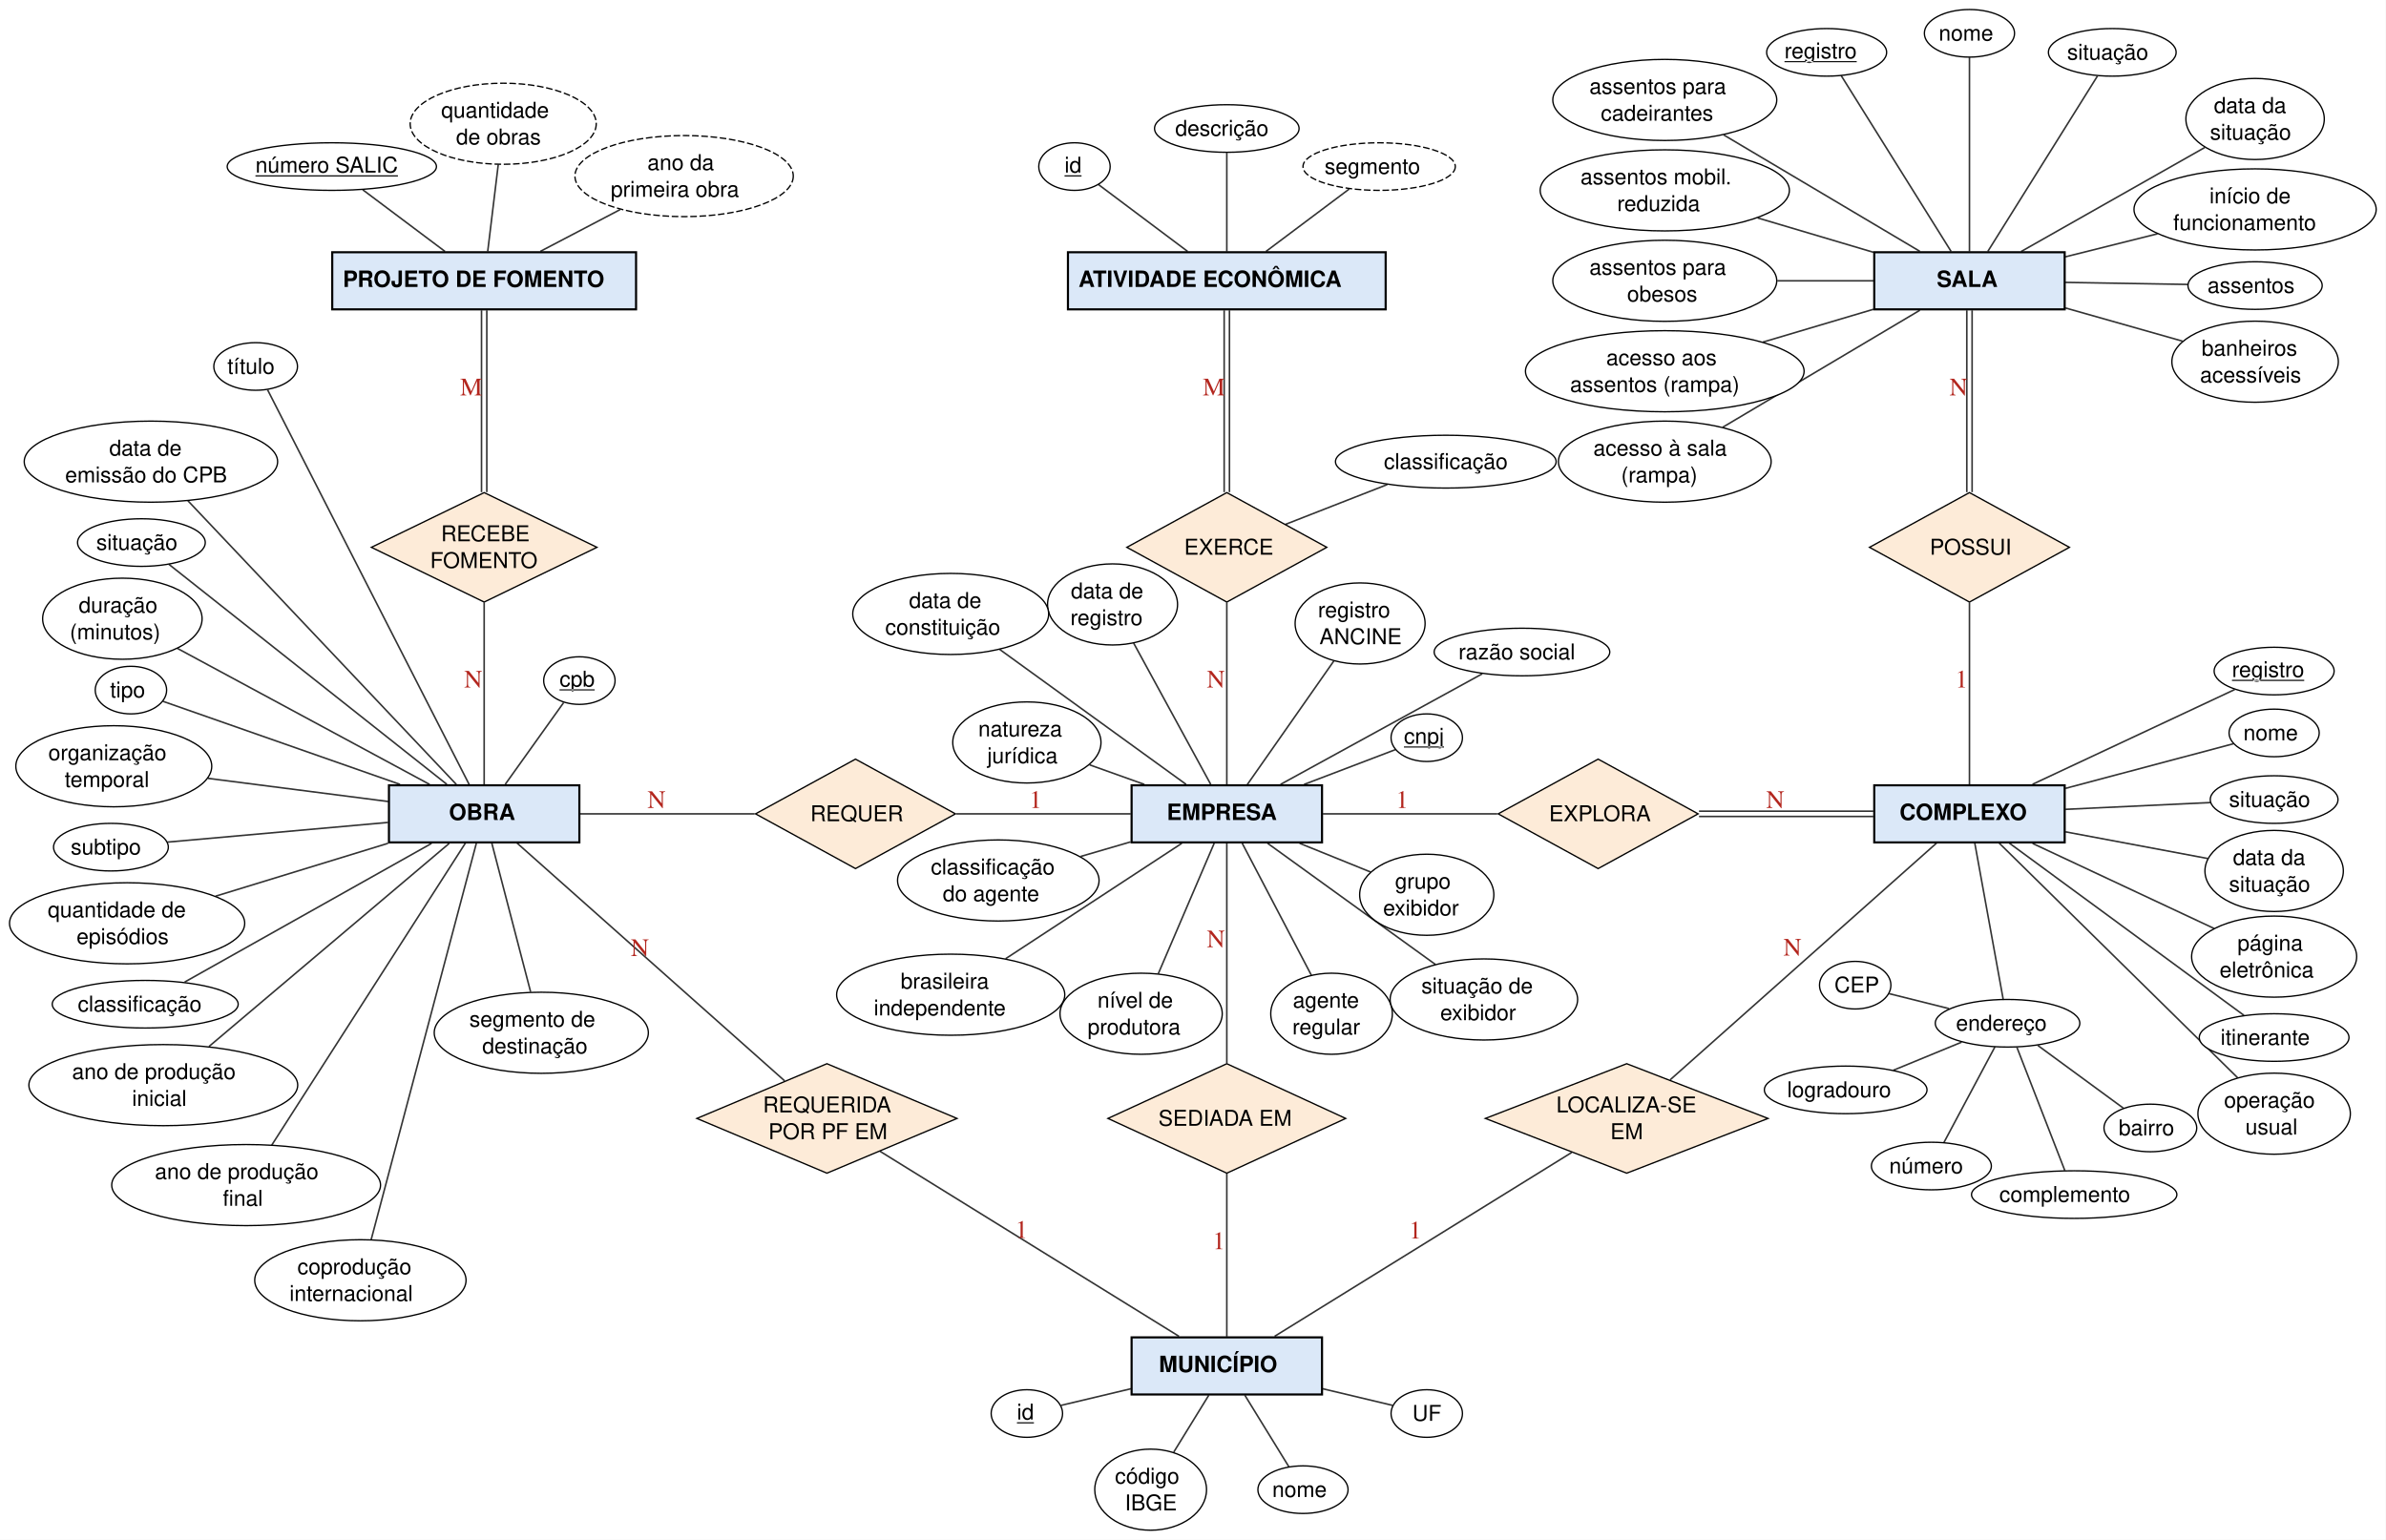
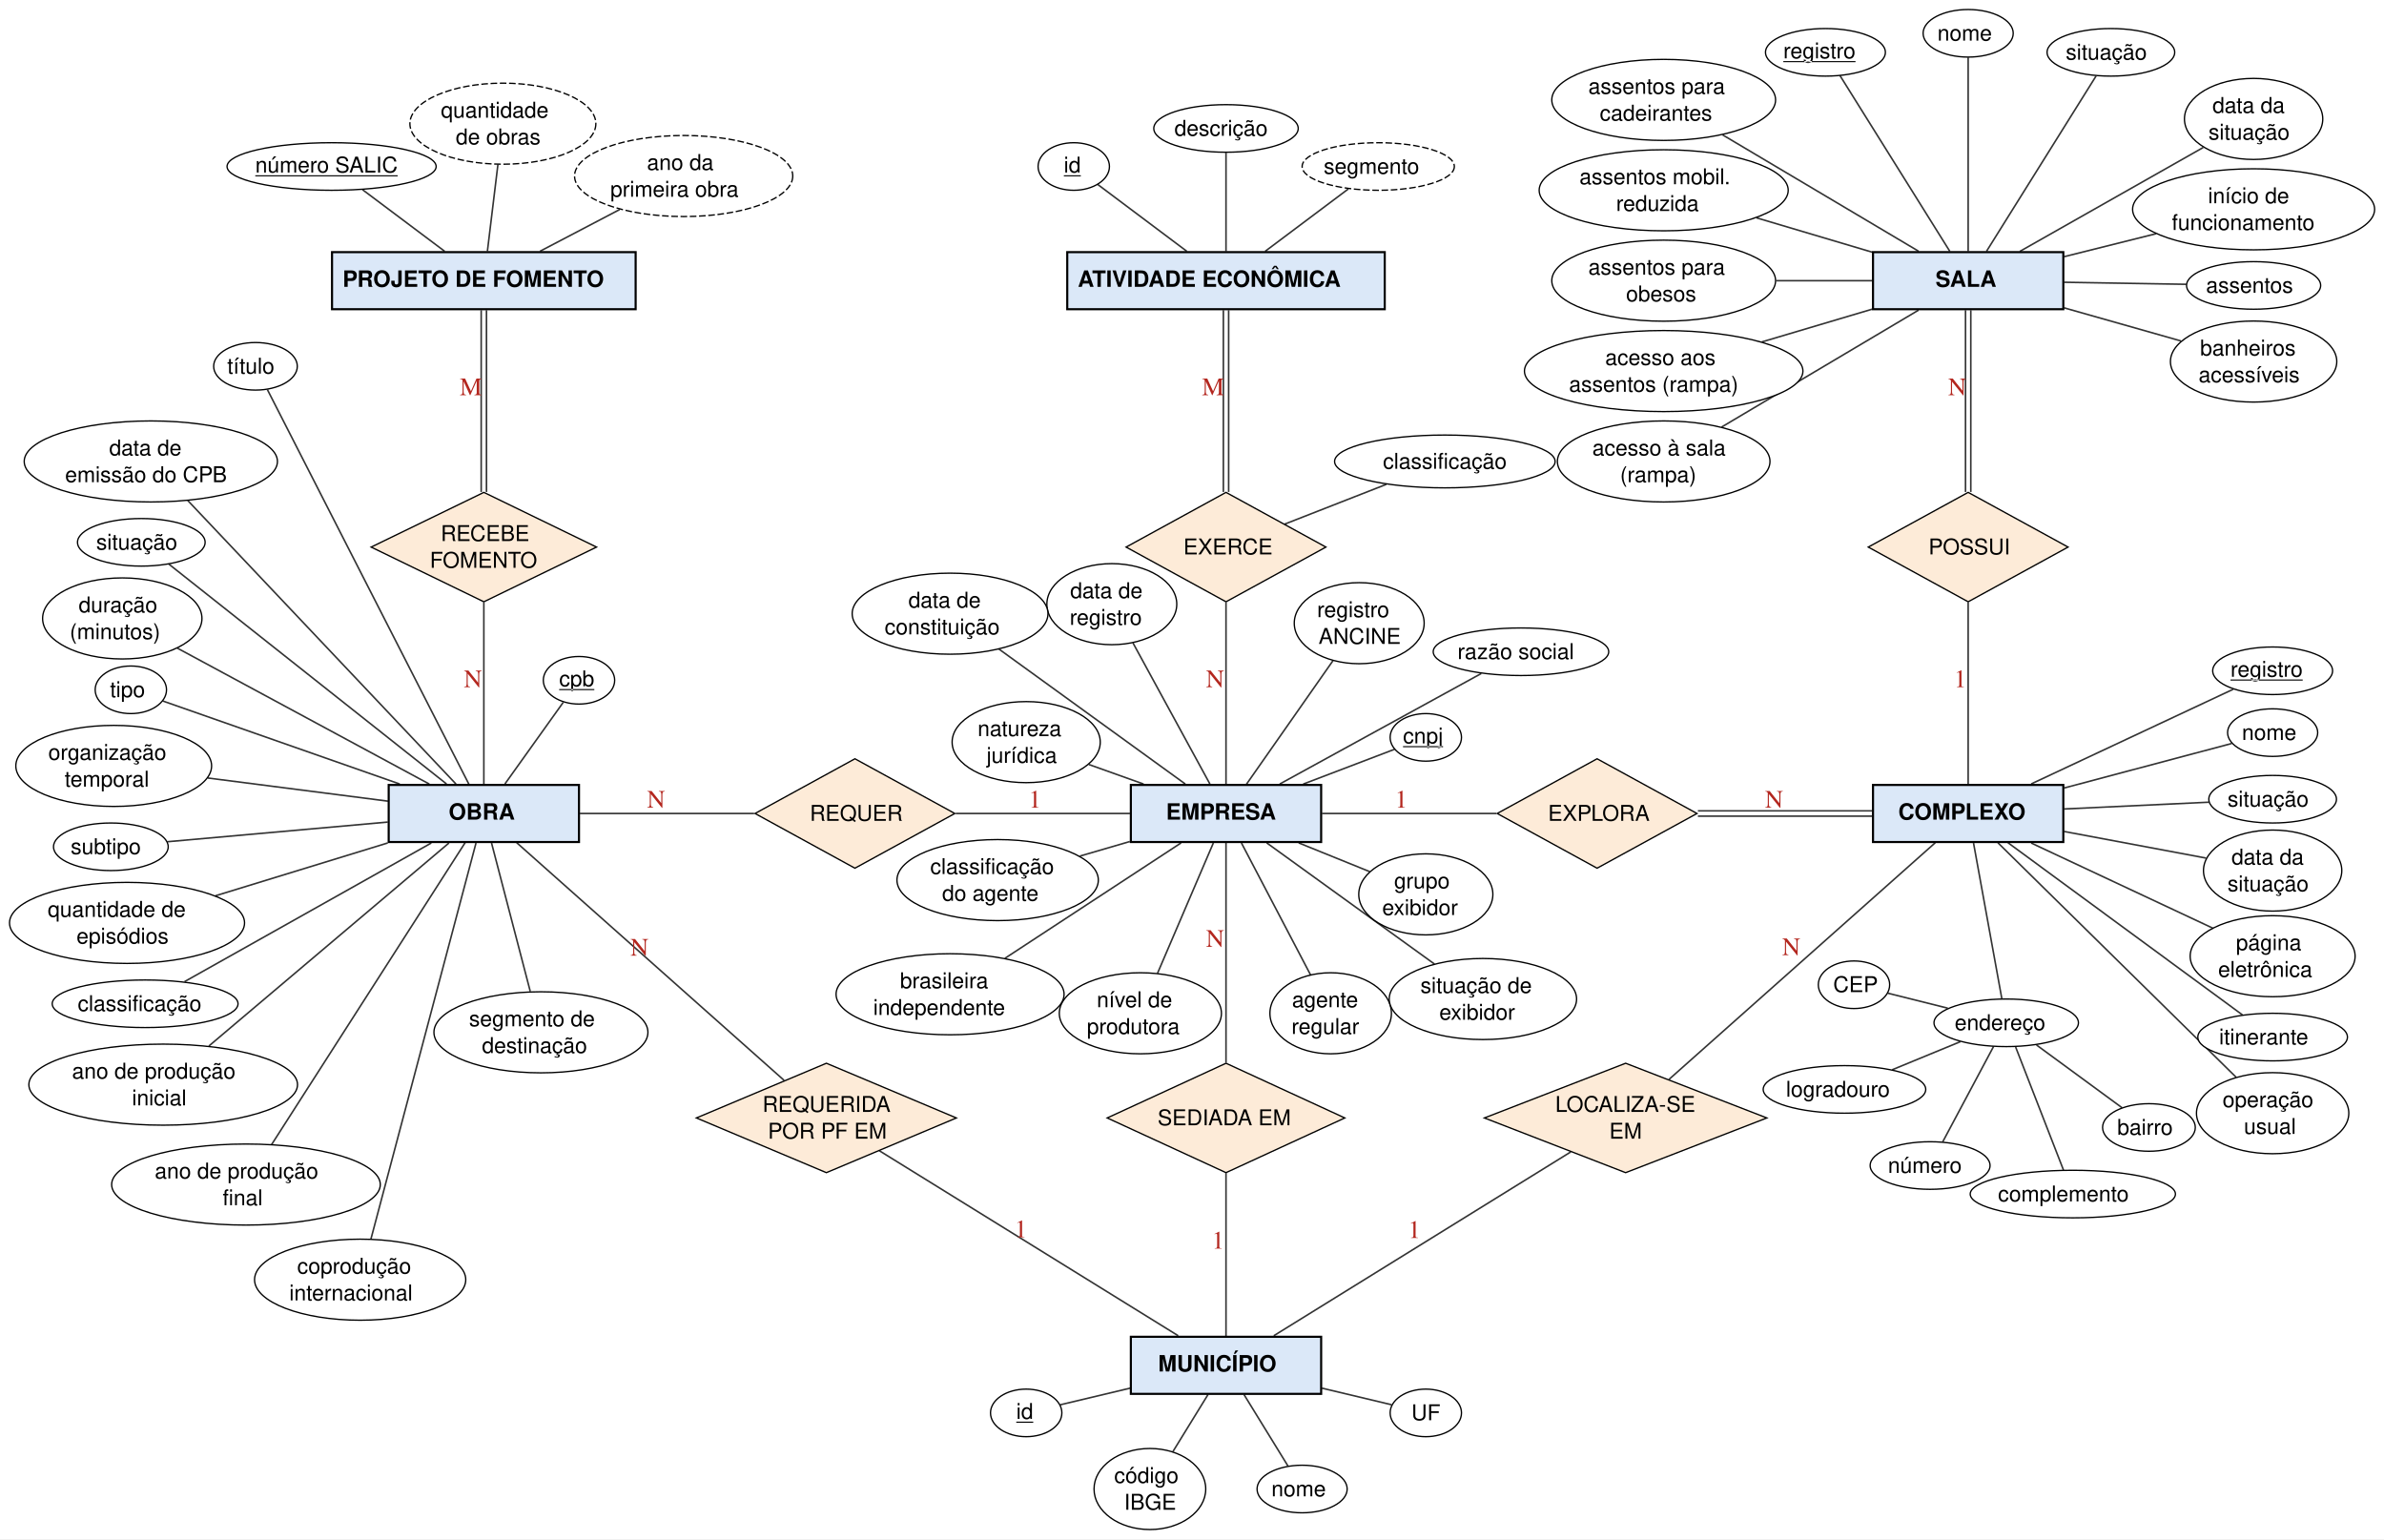
- <svg xmlns="http://www.w3.org/2000/svg" width="3759pt" height="2426pt" viewBox="0.00 0.00 3759.00 2426.00">
-   <g id="graph0" class="graph" transform="scale(2.08333 2.08333) rotate(0) translate(7.2 1157.47)">
+ <svg xmlns="http://www.w3.org/2000/svg" width="1804pt" height="1165pt" viewBox="0.00 0.00 1804.00 1165.00">
+   <g id="graph0" class="graph" transform="scale(1 1) rotate(0) translate(7.2 1157.47)">
    <polygon fill="white" stroke="none" points="-7.2,7.2 -7.2,-1157.47 1796.9,-1157.47 1796.9,7.2 -7.2,7.2" />
    <g id="edge2" class="edge">
      <path fill="none" stroke="#333333" stroke-width="1.2" d="M431.6,-541.87C472.07,-541.87 522.4,-541.87 563.43,-541.87" />
      <text xml:space="preserve" text-anchor="middle" x="489.27" y="-546.32" font-family="Times,serif" font-size="19.00" fill="#b3261e">N</text>
    </g>
    <g id="edge5" class="edge">
      <path fill="none" stroke="#333333" stroke-width="1.2" d="M358.93,-564.22C358.93,-597.33 358.93,-660.01 358.93,-701.77" />
      <text xml:space="preserve" text-anchor="middle" x="350.68" y="-637.44" font-family="Times,serif" font-size="19.00" fill="#b3261e">N</text>
    </g>
    <g id="edge15" class="edge">
      <path fill="none" stroke="#333333" stroke-width="1.2" d="M383.78,-519.78C431.04,-477.77 533.82,-386.42 586.14,-339.91" />
      <text xml:space="preserve" text-anchor="middle" x="476.71" y="-434.3" font-family="Times,serif" font-size="19.00" fill="#b3261e">N</text>
    </g>
    <g id="edge18" class="edge">
      <path fill="none" stroke="#333333" stroke-width="1.2" d="M374.9,-564.25C388.25,-582.92 406.96,-609.13 419.02,-626" />
    </g>
    <g id="edge19" class="edge">
      <path fill="none" stroke="#333333" stroke-width="1.2" d="M347.59,-564.08C315.45,-627.01 224.21,-805.68 195.14,-862.62" />
    </g>
    <g id="edge20" class="edge">
      <path fill="none" stroke="#333333" stroke-width="1.2" d="M337.87,-564.13C292.57,-612.02 185.81,-724.88 134.89,-778.71" />
    </g>
    <g id="edge21" class="edge">
      <path fill="none" stroke="#333333" stroke-width="1.2" d="M330.69,-564.22C278.21,-605.77 166.76,-694.01 120.51,-730.62" />
    </g>
    <g id="edge22" class="edge">
      <path fill="none" stroke="#333333" stroke-width="1.2" d="M317.67,-564.13C266.17,-591.92 178.58,-639.17 126.92,-667.04" />
    </g>
    <g id="edge23" class="edge">
      <path fill="none" stroke="#333333" stroke-width="1.2" d="M295.28,-564.17C237.72,-584.34 156.04,-612.97 115.93,-627.02" />
    </g>
    <g id="edge24" class="edge">
      <path fill="none" stroke="#333333" stroke-width="1.2" d="M286.43,-551.19C244.45,-556.59 191.83,-563.35 150.06,-568.72" />
    </g>
    <g id="edge25" class="edge">
      <path fill="none" stroke="#333333" stroke-width="1.2" d="M286.24,-535.38C233.32,-530.66 163.46,-524.42 119.29,-520.48" />
    </g>
    <g id="edge26" class="edge">
      <path fill="none" stroke="#333333" stroke-width="1.2" d="M286.22,-519.58C245.61,-507.12 195.36,-491.72 155.75,-479.57" />
    </g>
    <g id="edge27" class="edge">
      <path fill="none" stroke="#333333" stroke-width="1.2" d="M319.16,-519.53C267.55,-490.54 178.66,-440.6 132.46,-414.64" />
    </g>
    <g id="edge28" class="edge">
      <path fill="none" stroke="#333333" stroke-width="1.2" d="M332.5,-519.52C288.4,-482.23 199.85,-407.34 150.86,-365.91" />
    </g>
    <g id="edge29" class="edge">
      <path fill="none" stroke="#333333" stroke-width="1.2" d="M344.8,-519.84C312.81,-469.93 234.78,-348.2 198.31,-291.31" />
    </g>
    <g id="edge30" class="edge">
      <path fill="none" stroke="#333333" stroke-width="1.2" d="M353,-519.54C336.84,-458.65 292.01,-289.65 273.49,-219.85" />
    </g>
    <g id="edge31" class="edge">
      <path fill="none" stroke="#333333" stroke-width="1.2" d="M364.75,-519.54C372.31,-490.58 385.52,-439.93 394.04,-407.26" />
    </g>
    <g id="edge1" class="edge">
      <path fill="none" stroke="#333333" stroke-width="1.2" d="M847.85,-541.87C807.39,-541.87 757.05,-541.87 716.02,-541.87" />
      <text xml:space="preserve" text-anchor="middle" x="775.94" y="-546.32" font-family="Times,serif" font-size="19.00" fill="#b3261e">1</text>
    </g>
    <g id="edge3" class="edge">
      <path fill="none" stroke="#333333" stroke-width="1.2" d="M920.53,-564.22C920.53,-597.33 920.53,-660.01 920.53,-701.77" />
      <text xml:space="preserve" text-anchor="middle" x="912.28" y="-637.44" font-family="Times,serif" font-size="19.00" fill="#b3261e">N</text>
    </g>
    <g id="edge7" class="edge">
      <path fill="none" stroke="#333333" stroke-width="1.2" d="M993.2,-541.87C1033.67,-541.87 1084,-541.87 1125.03,-541.87" />
      <text xml:space="preserve" text-anchor="middle" x="1053.12" y="-546.32" font-family="Times,serif" font-size="19.00" fill="#b3261e">1</text>
    </g>
    <g id="edge11" class="edge">
      <path fill="none" stroke="#333333" stroke-width="1.2" d="M920.53,-519.78C920.53,-481.49 920.53,-402.19 920.53,-353.24" />
      <text xml:space="preserve" text-anchor="middle" x="912.28" y="-440.96" font-family="Times,serif" font-size="19.00" fill="#b3261e">N</text>
    </g>
    <g id="edge32" class="edge">
      <path fill="none" stroke="#333333" stroke-width="1.2" d="M978.98,-564.14C1003.08,-573.32 1029.64,-583.44 1048.13,-590.49" />
    </g>
    <g id="edge33" class="edge">
      <path fill="none" stroke="#333333" stroke-width="1.2" d="M961.2,-564.18C1005.21,-588.32 1074.35,-626.23 1113.69,-647.8" />
    </g>
    <g id="edge34" class="edge">
      <path fill="none" stroke="#333333" stroke-width="1.2" d="M936.05,-564.06C953.62,-589.15 982.26,-630.06 1001.44,-657.47" />
    </g>
    <g id="edge35" class="edge">
      <path fill="none" stroke="#333333" stroke-width="1.2" d="M908.33,-564.23C893.07,-592.2 866.91,-640.17 850.08,-671.03" />
    </g>
    <g id="edge36" class="edge">
      <path fill="none" stroke="#333333" stroke-width="1.2" d="M889.72,-564.18C852.17,-591.37 788.78,-637.28 748.65,-666.33" />
    </g>
    <g id="edge37" class="edge">
      <path fill="none" stroke="#333333" stroke-width="1.2" d="M858.15,-564.15C844.32,-569.09 829.89,-574.25 816.77,-578.93" />
    </g>
    <g id="edge38" class="edge">
      <path fill="none" stroke="#333333" stroke-width="1.2" d="M847.74,-520.65C835.2,-516.99 822.26,-513.21 810.03,-509.65" />
    </g>
    <g id="edge39" class="edge">
      <path fill="none" stroke="#333333" stroke-width="1.2" d="M886.51,-519.59C850.11,-495.74 792.34,-457.89 753.28,-432.3" />
    </g>
    <g id="edge40" class="edge">
      <path fill="none" stroke="#333333" stroke-width="1.2" d="M910.96,-519.56C899.77,-493.44 881.17,-450.05 868.69,-420.91" />
    </g>
    <g id="edge41" class="edge">
      <path fill="none" stroke="#333333" stroke-width="1.2" d="M932.21,-519.56C946.07,-493.11 969.2,-448.95 984.46,-419.82" />
    </g>
    <g id="edge42" class="edge">
      <path fill="none" stroke="#333333" stroke-width="1.2" d="M951.33,-519.63C985.8,-494.73 1041.62,-454.42 1078.3,-427.92" />
    </g>
    <g id="edge43" class="edge">
      <path fill="none" stroke="#333333" stroke-width="1.2" d="M975.54,-519.61C993.27,-512.43 1012.64,-504.59 1029.32,-497.84" />
    </g>
    <g id="edge8" class="edge">
      <path fill="none" stroke="#333333" stroke-width="1.2" d="M1409.45,-543.87C1368.99,-543.87 1318.65,-543.87 1277.62,-543.87" />
      <path fill="none" stroke="none" stroke-width="1.2" d="M1409.45,-541.87C1368.99,-541.87 1318.65,-541.87 1277.62,-541.87" />
      <path fill="none" stroke="#333333" stroke-width="1.2" d="M1409.45,-539.87C1368.99,-539.87 1318.65,-539.87 1277.62,-539.87" />
      <text xml:space="preserve" text-anchor="middle" x="1335.29" y="-546.32" font-family="Times,serif" font-size="19.00" fill="#b3261e">N</text>
    </g>
    <g id="edge9" class="edge">
      <path fill="none" stroke="#333333" stroke-width="1.2" d="M1482.13,-564.22C1482.13,-597.33 1482.13,-660.01 1482.13,-701.77" />
      <text xml:space="preserve" text-anchor="middle" x="1476.13" y="-637.44" font-family="Times,serif" font-size="19.00" fill="#b3261e">1</text>
    </g>
    <g id="edge13" class="edge">
      <path fill="none" stroke="#333333" stroke-width="1.2" d="M1457.27,-519.78C1410.26,-478 1308.33,-387.39 1255.76,-340.66" />
      <text xml:space="preserve" text-anchor="middle" x="1348.27" y="-434.67" font-family="Times,serif" font-size="19.00" fill="#b3261e">N</text>
    </g>
    <g id="edge44" class="edge">
      <path fill="none" stroke="#333333" stroke-width="1.2" d="M1529.86,-564.25C1575.87,-585.81 1644.02,-617.76 1682.76,-635.92" />
    </g>
    <g id="edge45" class="edge">
      <path fill="none" stroke="#333333" stroke-width="1.2" d="M1554.71,-561.15C1597.45,-572.51 1649.29,-586.28 1681.6,-594.86" />
    </g>
    <g id="edge46" class="edge">
      <path fill="none" stroke="#333333" stroke-width="1.2" d="M1554.71,-545.28C1590.46,-546.95 1632.57,-548.93 1664.3,-550.41" />
    </g>
    <g id="edge47" class="edge">
      <path fill="none" stroke="#333333" stroke-width="1.2" d="M1554.71,-528.26C1589.66,-521.71 1630.71,-514.01 1662.18,-508.11" />
    </g>
    <g id="edge48" class="edge">
      <path fill="none" stroke="#333333" stroke-width="1.2" d="M1529.86,-519.5C1570.2,-500.59 1627.57,-473.7 1667.2,-455.12" />
    </g>
    <g id="edge49" class="edge">
      <path fill="none" stroke="#333333" stroke-width="1.2" d="M1512.25,-519.75C1558.96,-485.45 1647.86,-420.16 1689.69,-389.45" />
    </g>
    <g id="edge50" class="edge">
      <path fill="none" stroke="#333333" stroke-width="1.2" d="M1504.64,-519.71C1547.1,-477.92 1638.88,-387.57 1684.96,-342.21" />
    </g>
    <g id="edge73" class="edge">
      <path fill="none" stroke="#333333" stroke-width="1.2" d="M1486.19,-519.52C1491.93,-487.96 1502.29,-430.97 1507.6,-401.78" />
    </g>
    <g id="edge4" class="edge">
      <path fill="none" stroke="#333333" stroke-width="1.2" d="M918.53,-922.73C918.53,-889.62 918.53,-826.94 918.53,-785.18" />
      <path fill="none" stroke="none" stroke-width="1.2" d="M920.53,-922.73C920.53,-889.62 920.53,-826.94 920.53,-785.18" />
      <path fill="none" stroke="#333333" stroke-width="1.2" d="M922.53,-922.73C922.53,-889.62 922.53,-826.94 922.53,-785.18" />
      <text xml:space="preserve" text-anchor="middle" x="910.78" y="-858.41" font-family="Times,serif" font-size="19.00" fill="#b3261e">M</text>
    </g>
    <g id="edge63" class="edge">
      <path fill="none" stroke="#333333" stroke-width="1.2" d="M890.86,-967.32C869.53,-983.32 841.45,-1004.38 823.39,-1017.93" />
    </g>
    <g id="edge64" class="edge">
      <path fill="none" stroke="#333333" stroke-width="1.2" d="M920.53,-967.29C920.53,-988.99 920.53,-1021.65 920.53,-1041.92" />
    </g>
    <g id="edge65" class="edge">
      <path fill="none" stroke="#333333" stroke-width="1.2" d="M950.19,-967.32C969.79,-982.02 995.09,-1000.99 1013.07,-1014.48" />
    </g>
    <g id="edge6" class="edge">
      <path fill="none" stroke="#333333" stroke-width="1.2" d="M356.93,-922.73C356.93,-889.62 356.93,-826.94 356.93,-785.18" />
      <path fill="none" stroke="none" stroke-width="1.2" d="M358.93,-922.73C358.93,-889.62 358.93,-826.94 358.93,-785.18" />
      <path fill="none" stroke="#333333" stroke-width="1.2" d="M360.93,-922.73C360.93,-889.62 360.93,-826.94 360.93,-785.18" />
      <text xml:space="preserve" text-anchor="middle" x="349.18" y="-858.41" font-family="Times,serif" font-size="19.00" fill="#b3261e">M</text>
    </g>
    <g id="edge66" class="edge">
      <path fill="none" stroke="#333333" stroke-width="1.2" d="M329.26,-967.32C309.93,-981.82 285.05,-1000.48 267.12,-1013.93" />
    </g>
    <g id="edge67" class="edge">
      <path fill="none" stroke="#333333" stroke-width="1.2" d="M361.63,-967.42C363.88,-985.97 367.1,-1012.55 369.6,-1033.11" />
    </g>
    <g id="edge68" class="edge">
      <path fill="none" stroke="#333333" stroke-width="1.2" d="M401.45,-967.35C420.23,-977.18 442.4,-988.8 461.8,-998.96" />
    </g>
    <g id="edge10" class="edge">
      <path fill="none" stroke="#333333" stroke-width="1.2" d="M1480.13,-922.73C1480.13,-889.62 1480.13,-826.94 1480.13,-785.18" />
      <path fill="none" stroke="none" stroke-width="1.2" d="M1482.13,-922.73C1482.13,-889.62 1482.13,-826.94 1482.13,-785.18" />
      <path fill="none" stroke="#333333" stroke-width="1.2" d="M1484.13,-922.73C1484.13,-889.62 1484.13,-826.94 1484.13,-785.18" />
      <text xml:space="preserve" text-anchor="middle" x="1473.88" y="-858.41" font-family="Times,serif" font-size="19.00" fill="#b3261e">N</text>
    </g>
    <g id="edge51" class="edge">
      <path fill="none" stroke="#333333" stroke-width="1.2" d="M1468.23,-967.31C1446.46,-1002.13 1404.79,-1068.81 1385.04,-1100.42" />
    </g>
    <g id="edge52" class="edge">
      <path fill="none" stroke="#333333" stroke-width="1.2" d="M1482.13,-967.28C1482.13,-1004.67 1482.13,-1079.46 1482.13,-1114.01" />
    </g>
    <g id="edge53" class="edge">
      <path fill="none" stroke="#333333" stroke-width="1.2" d="M1496.02,-967.31C1517.67,-1001.95 1559.02,-1068.11 1578.9,-1099.92" />
    </g>
    <g id="edge54" class="edge">
      <path fill="none" stroke="#333333" stroke-width="1.2" d="M1444.6,-967.36C1404.05,-991.43 1339.47,-1029.78 1296.35,-1055.38" />
    </g>
    <g id="edge55" class="edge">
      <path fill="none" stroke="#333333" stroke-width="1.2" d="M1409.54,-966.62C1381.58,-974.92 1349.71,-984.38 1321.98,-992.62" />
    </g>
    <g id="edge56" class="edge">
      <path fill="none" stroke="#333333" stroke-width="1.2" d="M1409.54,-945.07C1386.46,-945.07 1360.72,-945.07 1336.83,-945.07" />
    </g>
    <g id="edge57" class="edge">
      <path fill="none" stroke="#333333" stroke-width="1.2" d="M1409.54,-923.53C1382.9,-915.62 1352.71,-906.65 1325.93,-898.7" />
    </g>
    <g id="edge58" class="edge">
      <path fill="none" stroke="#333333" stroke-width="1.2" d="M1444.6,-922.79C1403.79,-898.56 1338.65,-859.89 1295.54,-834.29" />
    </g>
    <g id="edge59" class="edge">
      <path fill="none" stroke="#333333" stroke-width="1.2" d="M1521.24,-967.24C1560.63,-989.56 1621,-1023.77 1660.03,-1045.88" />
    </g>
    <g id="edge60" class="edge">
      <path fill="none" stroke="#333333" stroke-width="1.2" d="M1554.65,-963.21C1577.08,-968.81 1601.8,-974.99 1624.32,-980.62" />
    </g>
    <g id="edge61" class="edge">
      <path fill="none" stroke="#333333" stroke-width="1.2" d="M1554.65,-943.87C1585.05,-943.36 1619.66,-942.78 1647.27,-942.32" />
    </g>
    <g id="edge62" class="edge">
      <path fill="none" stroke="#333333" stroke-width="1.2" d="M1554.65,-924.53C1583.58,-916.33 1616.32,-907.05 1643.21,-899.43" />
    </g>
    <g id="edge12" class="edge">
      <path fill="none" stroke="#333333" stroke-width="1.2" d="M920.53,-146.48C920.53,-176.8 920.53,-231.71 920.53,-269.81" />
      <text xml:space="preserve" text-anchor="middle" x="914.53" y="-212.6" font-family="Times,serif" font-size="19.00" fill="#b3261e">1</text>
    </g>
    <g id="edge14" class="edge">
      <path fill="none" stroke="#333333" stroke-width="1.2" d="M956.7,-146.67C1013.14,-181.61 1121.83,-248.89 1181.39,-285.76" />
      <text xml:space="preserve" text-anchor="middle" x="1063.05" y="-220.66" font-family="Times,serif" font-size="19.00" fill="#b3261e">1</text>
    </g>
    <g id="edge16" class="edge">
      <path fill="none" stroke="#333333" stroke-width="1.2" d="M884.35,-146.67C827.44,-181.9 717.41,-250.01 658.18,-286.68" />
      <text xml:space="preserve" text-anchor="middle" x="765.27" y="-221.12" font-family="Times,serif" font-size="19.00" fill="#b3261e">1</text>
    </g>
    <g id="edge69" class="edge">
      <path fill="none" stroke="#333333" stroke-width="1.2" d="M848.03,-107.01C829.08,-102.5 809.87,-97.93 795.17,-94.43" />
    </g>
    <g id="edge70" class="edge">
      <path fill="none" stroke="#333333" stroke-width="1.2" d="M906.88,-102.09C898.96,-89.23 888.9,-72.89 880.41,-59.09" />
    </g>
    <g id="edge71" class="edge">
      <path fill="none" stroke="#333333" stroke-width="1.2" d="M934.18,-102.09C944.36,-85.55 958.07,-63.27 967.45,-48.02" />
    </g>
    <g id="edge72" class="edge">
      <path fill="none" stroke="#333333" stroke-width="1.2" d="M993.03,-107.01C1011.97,-102.5 1031.18,-97.93 1045.88,-94.43" />
    </g>
    <g id="edge17" class="edge">
      <path fill="none" stroke="#333333" stroke-width="1.2" d="M964.9,-760.84C988.76,-770.17 1018.08,-781.65 1041.91,-790.97" />
    </g>
    <g id="edge74" class="edge">
      <path fill="none" stroke="#333333" stroke-width="1.2" d="M1476.18,-369.17C1460.06,-362.53 1440.92,-354.65 1424.64,-347.94" />
    </g>
    <g id="edge75" class="edge">
      <path fill="none" stroke="#333333" stroke-width="1.2" d="M1501.41,-365.64C1490.74,-345.63 1473.53,-313.36 1462.85,-293.33" />
    </g>
    <g id="edge76" class="edge">
      <path fill="none" stroke="#333333" stroke-width="1.2" d="M1518.04,-365.18C1527.65,-340.48 1544.66,-296.73 1554.25,-272.07" />
    </g>
    <g id="edge77" class="edge">
      <path fill="none" stroke="#333333" stroke-width="1.2" d="M1533.83,-366.68C1553.02,-352.6 1580.17,-332.69 1598.6,-319.18" />
    </g>
    <g id="edge78" class="edge">
      <path fill="none" stroke="#333333" stroke-width="1.2" d="M1466.72,-394.53C1451.36,-398.37 1434.66,-402.54 1421.32,-405.88" />
    </g>
    <g id="node1" class="node">
      <polygon fill="#dbe8f8" stroke="black" stroke-width="1.6" points="430.93,-563.47 286.93,-563.47 286.93,-520.27 430.93,-520.27 430.93,-563.47" />
      <text xml:space="preserve" text-anchor="start" x="332.3" y="-537.22" font-family="Helvetica,sans-Serif" font-weight="bold" font-size="17.00">OBRA</text>
    </g>
    <g id="node2" class="node">
      <polygon fill="#dbe8f8" stroke="black" stroke-width="1.6" points="992.53,-563.47 848.53,-563.47 848.53,-520.27 992.53,-520.27 992.53,-563.47" />
      <text xml:space="preserve" text-anchor="start" x="875.15" y="-537.22" font-family="Helvetica,sans-Serif" font-weight="bold" font-size="17.00">EMPRESA</text>
    </g>
    <g id="node3" class="node">
      <polygon fill="#dbe8f8" stroke="black" stroke-width="1.6" points="1554.13,-563.47 1410.13,-563.47 1410.13,-520.27 1554.13,-520.27 1554.13,-563.47" />
      <text xml:space="preserve" text-anchor="start" x="1429.25" y="-537.22" font-family="Helvetica,sans-Serif" font-weight="bold" font-size="17.00">COMPLEXO</text>
    </g>
    <g id="node4" class="node">
      <polygon fill="#dbe8f8" stroke="black" stroke-width="1.6" points="1040.65,-966.67 800.4,-966.67 800.4,-923.47 1040.65,-923.47 1040.65,-966.67" />
      <text xml:space="preserve" text-anchor="start" x="808.4" y="-940.42" font-family="Helvetica,sans-Serif" font-weight="bold" font-size="17.00">ATIVIDADE ECONÔMICA</text>
    </g>
    <g id="node5" class="node">
      <polygon fill="#dbe8f8" stroke="black" stroke-width="1.6" points="473.8,-966.67 244.05,-966.67 244.05,-923.47 473.8,-923.47 473.8,-966.67" />
      <text xml:space="preserve" text-anchor="start" x="252.05" y="-940.42" font-family="Helvetica,sans-Serif" font-weight="bold" font-size="17.00">PROJETO DE FOMENTO</text>
    </g>
    <g id="node6" class="node">
      <polygon fill="#dbe8f8" stroke="black" stroke-width="1.6" points="1554.13,-966.67 1410.13,-966.67 1410.13,-923.47 1554.13,-923.47 1554.13,-966.67" />
      <text xml:space="preserve" text-anchor="start" x="1457.38" y="-940.42" font-family="Helvetica,sans-Serif" font-weight="bold" font-size="17.00">SALA</text>
    </g>
    <g id="node7" class="node">
      <polygon fill="#dbe8f8" stroke="black" stroke-width="1.6" points="992.53,-145.87 848.53,-145.87 848.53,-102.67 992.53,-102.67 992.53,-145.87" />
      <text xml:space="preserve" text-anchor="start" x="869.15" y="-119.62" font-family="Helvetica,sans-Serif" font-weight="bold" font-size="17.00">MUNICÍPIO</text>
    </g>
    <g id="node8" class="node">
      <polygon fill="#fdebd8" stroke="black" points="639.73,-583.27 564.13,-541.87 639.73,-500.47 715.33,-541.87 639.73,-583.27" />
      <text xml:space="preserve" text-anchor="start" x="605.6" y="-536.32" font-family="Helvetica,sans-Serif" font-size="16.50">REQUER</text>
    </g>
    <g id="node9" class="node">
      <polygon fill="#fdebd8" stroke="black" points="920.53,-784.87 844.93,-743.47 920.53,-702.07 996.13,-743.47 920.53,-784.87" />
      <text xml:space="preserve" text-anchor="start" x="888.28" y="-737.92" font-family="Helvetica,sans-Serif" font-size="16.50">EXERCE</text>
    </g>
    <g id="node10" class="node">
      <polygon fill="#fdebd8" stroke="black" points="358.93,-784.87 273.64,-743.47 358.93,-702.07 444.21,-743.47 358.93,-784.87" />
      <text xml:space="preserve" text-anchor="start" x="326.3" y="-748.05" font-family="Helvetica,sans-Serif" font-size="16.50">RECEBE</text>
      <text xml:space="preserve" text-anchor="start" x="318.05" y="-727.8" font-family="Helvetica,sans-Serif" font-size="16.50">FOMENTO</text>
    </g>
    <g id="node11" class="node">
      <polygon fill="#fdebd8" stroke="black" points="1201.33,-583.27 1125.73,-541.87 1201.33,-500.47 1276.93,-541.87 1201.33,-583.27" />
      <text xml:space="preserve" text-anchor="start" x="1164.2" y="-536.32" font-family="Helvetica,sans-Serif" font-size="16.50">EXPLORA</text>
    </g>
    <g id="node12" class="node">
      <polygon fill="#fdebd8" stroke="black" points="1482.13,-784.87 1406.53,-743.47 1482.13,-702.07 1557.73,-743.47 1482.13,-784.87" />
      <text xml:space="preserve" text-anchor="start" x="1452.13" y="-737.92" font-family="Helvetica,sans-Serif" font-size="16.50">POSSUI</text>
    </g>
    <g id="node13" class="node">
      <polygon fill="#fdebd8" stroke="black" points="920.53,-352.87 830.63,-311.47 920.53,-270.07 1010.42,-311.47 920.53,-352.87" />
      <text xml:space="preserve" text-anchor="start" x="868.78" y="-305.92" font-family="Helvetica,sans-Serif" font-size="16.50">SEDIADA EM</text>
    </g>
    <g id="node14" class="node">
      <polygon fill="#fdebd8" stroke="black" points="1222.93,-352.87 1116.05,-311.47 1222.93,-270.07 1329.8,-311.47 1222.93,-352.87" />
      <text xml:space="preserve" text-anchor="start" x="1169.68" y="-316.05" font-family="Helvetica,sans-Serif" font-size="16.50">LOCALIZA-SE</text>
      <text xml:space="preserve" text-anchor="start" x="1210.55" y="-295.8" font-family="Helvetica,sans-Serif" font-size="16.50">EM</text>
    </g>
    <g id="node15" class="node">
      <polygon fill="#fdebd8" stroke="black" points="618.13,-352.87 519.76,-311.47 618.13,-270.07 716.49,-311.47 618.13,-352.87" />
      <text xml:space="preserve" text-anchor="start" x="569.75" y="-316.05" font-family="Helvetica,sans-Serif" font-size="16.50">REQUERIDA</text>
      <text xml:space="preserve" text-anchor="start" x="573.88" y="-295.8" font-family="Helvetica,sans-Serif" font-size="16.50">POR PF EM</text>
    </g>
    <g id="node16" class="node">
      <ellipse fill="white" stroke="black" cx="1086.13" cy="-808.27" rx="83.44" ry="19.98" />
      <text xml:space="preserve" text-anchor="middle" x="1086.13" y="-802.72" font-family="Helvetica,sans-Serif" font-size="16.50">classificação</text>
    </g>
    <g id="node17" class="node">
      <ellipse fill="white" stroke="black" cx="430.93" cy="-642.67" rx="27" ry="18" />
      <text xml:space="preserve" text-anchor="start" x="415.93" y="-638.12" font-family="Helvetica,sans-Serif" text-decoration="underline" font-size="16.50">cpb</text>
    </g>
    <g id="node18" class="node">
      <ellipse fill="white" stroke="black" cx="186.13" cy="-880.27" rx="31.65" ry="18" />
      <text xml:space="preserve" text-anchor="start" x="164.75" y="-874.72" font-family="Helvetica,sans-Serif" font-size="16.50">título</text>
    </g>
    <g id="node19" class="node">
      <ellipse fill="white" stroke="black" cx="106.93" cy="-808.27" rx="95.82" ry="30.67" />
      <text xml:space="preserve" text-anchor="start" x="75.43" y="-812.85" font-family="Helvetica,sans-Serif" font-size="16.50">data de</text>
      <text xml:space="preserve" text-anchor="start" x="42.05" y="-792.6" font-family="Helvetica,sans-Serif" font-size="16.50">emissão do CPB</text>
    </g>
    <g id="node20" class="node">
      <ellipse fill="white" stroke="black" cx="99.73" cy="-747.07" rx="48.29" ry="18" />
      <text xml:space="preserve" text-anchor="start" x="65.6" y="-741.52" font-family="Helvetica,sans-Serif" font-size="16.50">situação</text>
    </g>
    <g id="node21" class="node">
      <ellipse fill="white" stroke="black" cx="85.33" cy="-689.47" rx="60.29" ry="30.67" />
      <text xml:space="preserve" text-anchor="start" x="52.33" y="-694.05" font-family="Helvetica,sans-Serif" font-size="16.50">duração</text>
      <text xml:space="preserve" text-anchor="start" x="45.58" y="-673.8" font-family="Helvetica,sans-Serif" font-size="16.50">(minutos)</text>
    </g>
    <g id="node22" class="node">
      <ellipse fill="white" stroke="black" cx="91.81" cy="-635.47" rx="27" ry="18" />
      <text xml:space="preserve" text-anchor="start" x="76.06" y="-629.92" font-family="Helvetica,sans-Serif" font-size="16.50">tipo</text>
    </g>
    <g id="node23" class="node">
      <ellipse fill="white" stroke="black" cx="78.85" cy="-577.87" rx="74.08" ry="30.67" />
      <text xml:space="preserve" text-anchor="start" x="29.35" y="-582.45" font-family="Helvetica,sans-Serif" font-size="16.50">organização</text>
      <text xml:space="preserve" text-anchor="start" x="41.72" y="-562.2" font-family="Helvetica,sans-Serif" font-size="16.50">temporal</text>
    </g>
    <g id="node24" class="node">
      <ellipse fill="white" stroke="black" cx="76.69" cy="-516.67" rx="43.4" ry="18" />
      <text xml:space="preserve" text-anchor="start" x="46.31" y="-511.12" font-family="Helvetica,sans-Serif" font-size="16.50">subtipo</text>
    </g>
    <g id="node25" class="node">
      <ellipse fill="white" stroke="black" cx="88.93" cy="-459.07" rx="88.93" ry="30.67" />
      <text xml:space="preserve" text-anchor="start" x="28.93" y="-463.65" font-family="Helvetica,sans-Serif" font-size="16.50">quantidade de</text>
      <text xml:space="preserve" text-anchor="start" x="50.68" y="-443.4" font-family="Helvetica,sans-Serif" font-size="16.50">episódios</text>
    </g>
    <g id="node26" class="node">
      <ellipse fill="white" stroke="black" cx="102.61" cy="-397.87" rx="70.31" ry="18" />
      <text xml:space="preserve" text-anchor="start" x="51.61" y="-392.32" font-family="Helvetica,sans-Serif" font-size="16.50">classificação</text>
    </g>
    <g id="node27" class="node">
      <ellipse fill="white" stroke="black" cx="116.29" cy="-336.67" rx="101.65" ry="30.67" />
      <text xml:space="preserve" text-anchor="start" x="47.29" y="-341.25" font-family="Helvetica,sans-Serif" font-size="16.50">ano de produção</text>
      <text xml:space="preserve" text-anchor="start" x="92.66" y="-321" font-family="Helvetica,sans-Serif" font-size="16.50">inicial</text>
    </g>
    <g id="node28" class="node">
      <ellipse fill="white" stroke="black" cx="178.93" cy="-261.07" rx="101.65" ry="30.67" />
      <text xml:space="preserve" text-anchor="start" x="109.93" y="-265.65" font-family="Helvetica,sans-Serif" font-size="16.50">ano de produção</text>
      <text xml:space="preserve" text-anchor="start" x="161.3" y="-245.4" font-family="Helvetica,sans-Serif" font-size="16.50">final</text>
    </g>
    <g id="node29" class="node">
      <ellipse fill="white" stroke="black" cx="265.33" cy="-189.07" rx="79.91" ry="30.67" />
      <text xml:space="preserve" text-anchor="start" x="217.7" y="-193.65" font-family="Helvetica,sans-Serif" font-size="16.50">coprodução</text>
      <text xml:space="preserve" text-anchor="start" x="211.7" y="-173.4" font-family="Helvetica,sans-Serif" font-size="16.50">internacional</text>
    </g>
    <g id="node30" class="node">
      <ellipse fill="white" stroke="black" cx="402.13" cy="-376.27" rx="80.97" ry="30.67" />
      <text xml:space="preserve" text-anchor="start" x="347.75" y="-380.85" font-family="Helvetica,sans-Serif" font-size="16.50">segmento de</text>
      <text xml:space="preserve" text-anchor="start" x="357.5" y="-360.6" font-family="Helvetica,sans-Serif" font-size="16.50">destinação</text>
    </g>
    <g id="node31" class="node">
      <ellipse fill="white" stroke="black" cx="1071.73" cy="-599.47" rx="27" ry="18" />
      <text xml:space="preserve" text-anchor="start" x="1054.48" y="-594.92" font-family="Helvetica,sans-Serif" text-decoration="underline" font-size="16.50">cnpj</text>
    </g>
    <g id="node32" class="node">
      <ellipse fill="white" stroke="black" cx="1143.73" cy="-664.27" rx="66.4" ry="18" />
      <text xml:space="preserve" text-anchor="start" x="1095.73" y="-658.72" font-family="Helvetica,sans-Serif" font-size="16.50">razão social</text>
    </g>
    <g id="node33" class="node">
      <ellipse fill="white" stroke="black" cx="1021.33" cy="-685.87" rx="49.15" ry="30.67" />
      <text xml:space="preserve" text-anchor="start" x="989.45" y="-690.45" font-family="Helvetica,sans-Serif" font-size="16.50">registro</text>
      <text xml:space="preserve" text-anchor="start" x="990.58" y="-670.2" font-family="Helvetica,sans-Serif" font-size="16.50">ANCINE</text>
    </g>
    <g id="node34" class="node">
      <ellipse fill="white" stroke="black" cx="834.13" cy="-700.27" rx="49.15" ry="30.67" />
      <text xml:space="preserve" text-anchor="start" x="802.63" y="-704.85" font-family="Helvetica,sans-Serif" font-size="16.50">data de</text>
      <text xml:space="preserve" text-anchor="start" x="802.25" y="-684.6" font-family="Helvetica,sans-Serif" font-size="16.50">registro</text>
    </g>
    <g id="node35" class="node">
      <ellipse fill="white" stroke="black" cx="711.73" cy="-693.07" rx="74.08" ry="30.67" />
      <text xml:space="preserve" text-anchor="start" x="680.23" y="-697.65" font-family="Helvetica,sans-Serif" font-size="16.50">data de</text>
      <text xml:space="preserve" text-anchor="start" x="662.23" y="-677.4" font-family="Helvetica,sans-Serif" font-size="16.50">constituição</text>
    </g>
    <g id="node36" class="node">
      <ellipse fill="white" stroke="black" cx="769.33" cy="-595.87" rx="56.05" ry="30.67" />
      <text xml:space="preserve" text-anchor="start" x="732.58" y="-600.45" font-family="Helvetica,sans-Serif" font-size="16.50">natureza</text>
      <text xml:space="preserve" text-anchor="start" x="739.33" y="-580.2" font-family="Helvetica,sans-Serif" font-size="16.50">jurídica</text>
    </g>
    <g id="node37" class="node">
      <ellipse fill="white" stroke="black" cx="747.73" cy="-491.47" rx="76.2" ry="30.67" />
      <text xml:space="preserve" text-anchor="start" x="696.73" y="-496.05" font-family="Helvetica,sans-Serif" font-size="16.50">classificação</text>
      <text xml:space="preserve" text-anchor="start" x="705.73" y="-475.8" font-family="Helvetica,sans-Serif" font-size="16.50">do agente</text>
    </g>
    <g id="node38" class="node">
      <ellipse fill="white" stroke="black" cx="711.73" cy="-405.07" rx="86.27" ry="30.67" />
      <text xml:space="preserve" text-anchor="start" x="673.85" y="-409.65" font-family="Helvetica,sans-Serif" font-size="16.50">brasileira</text>
      <text xml:space="preserve" text-anchor="start" x="653.6" y="-389.4" font-family="Helvetica,sans-Serif" font-size="16.50">independente</text>
    </g>
    <g id="node39" class="node">
      <ellipse fill="white" stroke="black" cx="855.73" cy="-390.67" rx="61.35" ry="30.67" />
      <text xml:space="preserve" text-anchor="start" x="822.73" y="-395.25" font-family="Helvetica,sans-Serif" font-size="16.50">nível de</text>
      <text xml:space="preserve" text-anchor="start" x="815.23" y="-375" font-family="Helvetica,sans-Serif" font-size="16.50">produtora</text>
    </g>
    <g id="node40" class="node">
      <ellipse fill="white" stroke="black" cx="999.73" cy="-390.67" rx="45.97" ry="30.67" />
      <text xml:space="preserve" text-anchor="start" x="970.48" y="-395.25" font-family="Helvetica,sans-Serif" font-size="16.50">agente</text>
      <text xml:space="preserve" text-anchor="start" x="970.1" y="-375" font-family="Helvetica,sans-Serif" font-size="16.50">regular</text>
    </g>
    <g id="node41" class="node">
      <ellipse fill="white" stroke="black" cx="1114.93" cy="-401.47" rx="70.89" ry="30.67" />
      <text xml:space="preserve" text-anchor="start" x="1067.68" y="-406.05" font-family="Helvetica,sans-Serif" font-size="16.50">situação de</text>
      <text xml:space="preserve" text-anchor="start" x="1081.93" y="-385.8" font-family="Helvetica,sans-Serif" font-size="16.50">exibidor</text>
    </g>
    <g id="node42" class="node">
      <ellipse fill="white" stroke="black" cx="1071.73" cy="-480.67" rx="50.74" ry="30.67" />
      <text xml:space="preserve" text-anchor="start" x="1047.73" y="-485.25" font-family="Helvetica,sans-Serif" font-size="16.50">grupo</text>
      <text xml:space="preserve" text-anchor="start" x="1038.73" y="-465" font-family="Helvetica,sans-Serif" font-size="16.50">exibidor</text>
    </g>
    <g id="node43" class="node">
      <ellipse fill="white" stroke="black" cx="1712.53" cy="-649.87" rx="45.36" ry="18" />
      <text xml:space="preserve" text-anchor="start" x="1680.65" y="-645.32" font-family="Helvetica,sans-Serif" text-decoration="underline" font-size="16.50">registro</text>
    </g>
    <g id="node44" class="node">
      <ellipse fill="white" stroke="black" cx="1712.53" cy="-603.07" rx="34.1" ry="18" />
      <text xml:space="preserve" text-anchor="start" x="1689.28" y="-597.52" font-family="Helvetica,sans-Serif" font-size="16.50">nome</text>
    </g>
    <g id="node45" class="node">
      <ellipse fill="white" stroke="black" cx="1712.53" cy="-552.67" rx="48.29" ry="18" />
      <text xml:space="preserve" text-anchor="start" x="1678.4" y="-547.12" font-family="Helvetica,sans-Serif" font-size="16.50">situação</text>
    </g>
    <g id="node46" class="node">
      <ellipse fill="white" stroke="black" cx="1712.53" cy="-498.67" rx="52.33" ry="30.67" />
      <text xml:space="preserve" text-anchor="start" x="1681.4" y="-503.25" font-family="Helvetica,sans-Serif" font-size="16.50">data da</text>
      <text xml:space="preserve" text-anchor="start" x="1678.4" y="-483" font-family="Helvetica,sans-Serif" font-size="16.50">situação</text>
    </g>
    <g id="node47" class="node">
      <ellipse fill="white" stroke="black" cx="1712.53" cy="-433.87" rx="62.41" ry="30.67" />
      <text xml:space="preserve" text-anchor="start" x="1684.78" y="-438.45" font-family="Helvetica,sans-Serif" font-size="16.50">página</text>
      <text xml:space="preserve" text-anchor="start" x="1671.28" y="-418.2" font-family="Helvetica,sans-Serif" font-size="16.50">eletrônica</text>
    </g>
    <g id="node48" class="node">
      <ellipse fill="white" stroke="black" cx="1712.53" cy="-372.67" rx="56.61" ry="18" />
      <text xml:space="preserve" text-anchor="start" x="1672.03" y="-367.12" font-family="Helvetica,sans-Serif" font-size="16.50">itinerante</text>
    </g>
    <g id="node49" class="node">
      <ellipse fill="white" stroke="black" cx="1712.53" cy="-315.07" rx="57.64" ry="30.67" />
      <text xml:space="preserve" text-anchor="start" x="1674.65" y="-319.65" font-family="Helvetica,sans-Serif" font-size="16.50">operação</text>
      <text xml:space="preserve" text-anchor="start" x="1690.78" y="-299.4" font-family="Helvetica,sans-Serif" font-size="16.50">usual</text>
    </g>
    <g id="node50" class="node">
      <ellipse fill="white" stroke="black" cx="1374.13" cy="-1117.87" rx="45.36" ry="18" />
      <text xml:space="preserve" text-anchor="start" x="1342.25" y="-1113.32" font-family="Helvetica,sans-Serif" text-decoration="underline" font-size="16.50">registro</text>
    </g>
    <g id="node51" class="node">
      <ellipse fill="white" stroke="black" cx="1482.13" cy="-1132.27" rx="34.1" ry="18" />
      <text xml:space="preserve" text-anchor="start" x="1458.88" y="-1126.72" font-family="Helvetica,sans-Serif" font-size="16.50">nome</text>
    </g>
    <g id="node52" class="node">
      <ellipse fill="white" stroke="black" cx="1590.13" cy="-1117.87" rx="48.29" ry="18" />
      <text xml:space="preserve" text-anchor="start" x="1556" y="-1112.32" font-family="Helvetica,sans-Serif" font-size="16.50">situação</text>
    </g>
    <g id="node53" class="node">
      <ellipse fill="white" stroke="black" cx="1251.73" cy="-1081.87" rx="84.68" ry="30.67" />
      <text xml:space="preserve" text-anchor="start" x="1194.73" y="-1086.45" font-family="Helvetica,sans-Serif" font-size="16.50">assentos para</text>
      <text xml:space="preserve" text-anchor="start" x="1203.35" y="-1066.2" font-family="Helvetica,sans-Serif" font-size="16.50">cadeirantes</text>
    </g>
    <g id="node54" class="node">
      <ellipse fill="white" stroke="black" cx="1251.73" cy="-1013.47" rx="94.23" ry="30.67" />
      <text xml:space="preserve" text-anchor="start" x="1187.98" y="-1018.05" font-family="Helvetica,sans-Serif" font-size="16.50">assentos mobil.</text>
      <text xml:space="preserve" text-anchor="start" x="1215.73" y="-997.8" font-family="Helvetica,sans-Serif" font-size="16.50">reduzida</text>
    </g>
    <g id="node55" class="node">
      <ellipse fill="white" stroke="black" cx="1251.73" cy="-945.07" rx="84.68" ry="30.67" />
      <text xml:space="preserve" text-anchor="start" x="1194.73" y="-949.65" font-family="Helvetica,sans-Serif" font-size="16.50">assentos para</text>
      <text xml:space="preserve" text-anchor="start" x="1223.23" y="-929.4" font-family="Helvetica,sans-Serif" font-size="16.50">obesos</text>
    </g>
    <g id="node56" class="node">
      <ellipse fill="white" stroke="black" cx="1251.73" cy="-876.67" rx="105.37" ry="30.67" />
      <text xml:space="preserve" text-anchor="start" x="1207.48" y="-881.25" font-family="Helvetica,sans-Serif" font-size="16.50">acesso aos</text>
      <text xml:space="preserve" text-anchor="start" x="1180.1" y="-861" font-family="Helvetica,sans-Serif" font-size="16.50">assentos (rampa)</text>
    </g>
    <g id="node57" class="node">
      <ellipse fill="white" stroke="black" cx="1251.73" cy="-808.27" rx="80.44" ry="30.67" />
      <text xml:space="preserve" text-anchor="start" x="1197.73" y="-812.85" font-family="Helvetica,sans-Serif" font-size="16.50">acesso à sala</text>
      <text xml:space="preserve" text-anchor="start" x="1218.73" y="-792.6" font-family="Helvetica,sans-Serif" font-size="16.50">(rampa)</text>
    </g>
    <g id="node58" class="node">
      <ellipse fill="white" stroke="black" cx="1698.13" cy="-1067.47" rx="52.33" ry="30.67" />
      <text xml:space="preserve" text-anchor="start" x="1667" y="-1072.05" font-family="Helvetica,sans-Serif" font-size="16.50">data da</text>
      <text xml:space="preserve" text-anchor="start" x="1664" y="-1051.8" font-family="Helvetica,sans-Serif" font-size="16.50">situação</text>
    </g>
    <g id="node59" class="node">
      <ellipse fill="white" stroke="black" cx="1698.13" cy="-999.07" rx="91.58" ry="30.67" />
      <text xml:space="preserve" text-anchor="start" x="1663.63" y="-1003.65" font-family="Helvetica,sans-Serif" font-size="16.50">início de</text>
      <text xml:space="preserve" text-anchor="start" x="1636.25" y="-983.4" font-family="Helvetica,sans-Serif" font-size="16.50">funcionamento</text>
    </g>
    <g id="node60" class="node">
      <ellipse fill="white" stroke="black" cx="1698.13" cy="-941.47" rx="50.74" ry="18" />
      <text xml:space="preserve" text-anchor="start" x="1662.13" y="-935.92" font-family="Helvetica,sans-Serif" font-size="16.50">assentos</text>
    </g>
    <g id="node61" class="node">
      <ellipse fill="white" stroke="black" cx="1698.13" cy="-883.87" rx="62.94" ry="30.67" />
      <text xml:space="preserve" text-anchor="start" x="1657.63" y="-888.45" font-family="Helvetica,sans-Serif" font-size="16.50">banheiros</text>
      <text xml:space="preserve" text-anchor="start" x="1656.5" y="-868.2" font-family="Helvetica,sans-Serif" font-size="16.50">acessíveis</text>
    </g>
    <g id="node62" class="node">
      <ellipse fill="white" stroke="black" cx="805.33" cy="-1031.47" rx="27" ry="18" />
      <text xml:space="preserve" text-anchor="start" x="797.83" y="-1026.92" font-family="Helvetica,sans-Serif" text-decoration="underline" font-size="16.50">id</text>
    </g>
    <g id="node63" class="node">
      <ellipse fill="white" stroke="black" cx="920.53" cy="-1060.27" rx="54.65" ry="18" />
      <text xml:space="preserve" text-anchor="start" x="881.53" y="-1054.72" font-family="Helvetica,sans-Serif" font-size="16.50">descrição</text>
    </g>
    <g id="node64" class="node">
      <ellipse fill="white" stroke="black" stroke-dasharray="5,2" cx="1035.73" cy="-1031.47" rx="57.59" ry="18" />
      <text xml:space="preserve" text-anchor="start" x="994.48" y="-1025.92" font-family="Helvetica,sans-Serif" font-size="16.50">segmento</text>
    </g>
    <g id="node65" class="node">
      <ellipse fill="white" stroke="black" cx="243.73" cy="-1031.47" rx="79.12" ry="18" />
      <text xml:space="preserve" text-anchor="start" x="185.98" y="-1026.92" font-family="Helvetica,sans-Serif" text-decoration="underline" font-size="16.50">número SALIC</text>
    </g>
    <g id="node66" class="node">
      <ellipse fill="white" stroke="black" stroke-dasharray="5,2" cx="373.33" cy="-1063.87" rx="70.36" ry="30.67" />
      <text xml:space="preserve" text-anchor="start" x="326.45" y="-1068.45" font-family="Helvetica,sans-Serif" font-size="16.50">quantidade</text>
      <text xml:space="preserve" text-anchor="start" x="337.7" y="-1048.2" font-family="Helvetica,sans-Serif" font-size="16.50">de obras</text>
    </g>
    <g id="node67" class="node">
      <ellipse fill="white" stroke="black" stroke-dasharray="5,2" cx="510.13" cy="-1024.27" rx="82.56" ry="30.67" />
      <text xml:space="preserve" text-anchor="start" x="482.38" y="-1028.85" font-family="Helvetica,sans-Serif" font-size="16.50">ano da</text>
      <text xml:space="preserve" text-anchor="start" x="454.63" y="-1008.6" font-family="Helvetica,sans-Serif" font-size="16.50">primeira obra</text>
    </g>
    <g id="node68" class="node">
      <ellipse fill="white" stroke="black" cx="769.33" cy="-88.27" rx="27" ry="18" />
      <text xml:space="preserve" text-anchor="start" x="761.83" y="-83.72" font-family="Helvetica,sans-Serif" text-decoration="underline" font-size="16.50">id</text>
    </g>
    <g id="node69" class="node">
      <ellipse fill="white" stroke="black" cx="862.93" cy="-30.67" rx="42.26" ry="30.67" />
      <text xml:space="preserve" text-anchor="start" x="835.93" y="-35.25" font-family="Helvetica,sans-Serif" font-size="16.50">código</text>
      <text xml:space="preserve" text-anchor="start" x="843.43" y="-15" font-family="Helvetica,sans-Serif" font-size="16.50">IBGE</text>
    </g>
    <g id="node70" class="node">
      <ellipse fill="white" stroke="black" cx="978.13" cy="-30.67" rx="34.1" ry="18" />
      <text xml:space="preserve" text-anchor="start" x="954.88" y="-25.12" font-family="Helvetica,sans-Serif" font-size="16.50">nome</text>
    </g>
    <g id="node71" class="node">
      <ellipse fill="white" stroke="black" cx="1071.73" cy="-88.27" rx="27" ry="18" />
      <text xml:space="preserve" text-anchor="start" x="1060.85" y="-82.72" font-family="Helvetica,sans-Serif" font-size="16.50">UF</text>
    </g>
    <g id="node72" class="node">
      <ellipse fill="white" stroke="black" cx="1510.93" cy="-383.47" rx="54.65" ry="18" />
      <text xml:space="preserve" text-anchor="start" x="1471.93" y="-377.92" font-family="Helvetica,sans-Serif" font-size="16.50">endereço</text>
    </g>
    <g id="node73" class="node">
      <ellipse fill="white" stroke="black" cx="1388.53" cy="-333.07" rx="61.5" ry="18" />
      <text xml:space="preserve" text-anchor="start" x="1344.28" y="-327.52" font-family="Helvetica,sans-Serif" font-size="16.50">logradouro</text>
    </g>
    <g id="node74" class="node">
      <ellipse fill="white" stroke="black" cx="1453.33" cy="-275.47" rx="45.36" ry="18" />
      <text xml:space="preserve" text-anchor="start" x="1421.45" y="-269.92" font-family="Helvetica,sans-Serif" font-size="16.50">número</text>
    </g>
    <g id="node75" class="node">
      <ellipse fill="white" stroke="black" cx="1561.33" cy="-253.87" rx="77.65" ry="18" />
      <text xml:space="preserve" text-anchor="start" x="1504.7" y="-248.32" font-family="Helvetica,sans-Serif" font-size="16.50">complemento</text>
    </g>
    <g id="node76" class="node">
      <ellipse fill="white" stroke="black" cx="1618.93" cy="-304.27" rx="35.08" ry="18" />
      <text xml:space="preserve" text-anchor="start" x="1594.93" y="-298.72" font-family="Helvetica,sans-Serif" font-size="16.50">bairro</text>
    </g>
    <g id="node77" class="node">
      <ellipse fill="white" stroke="black" cx="1395.73" cy="-412.27" rx="27" ry="18" />
      <text xml:space="preserve" text-anchor="start" x="1379.98" y="-406.72" font-family="Helvetica,sans-Serif" font-size="16.50">CEP</text>
    </g>
  </g>
</svg>
